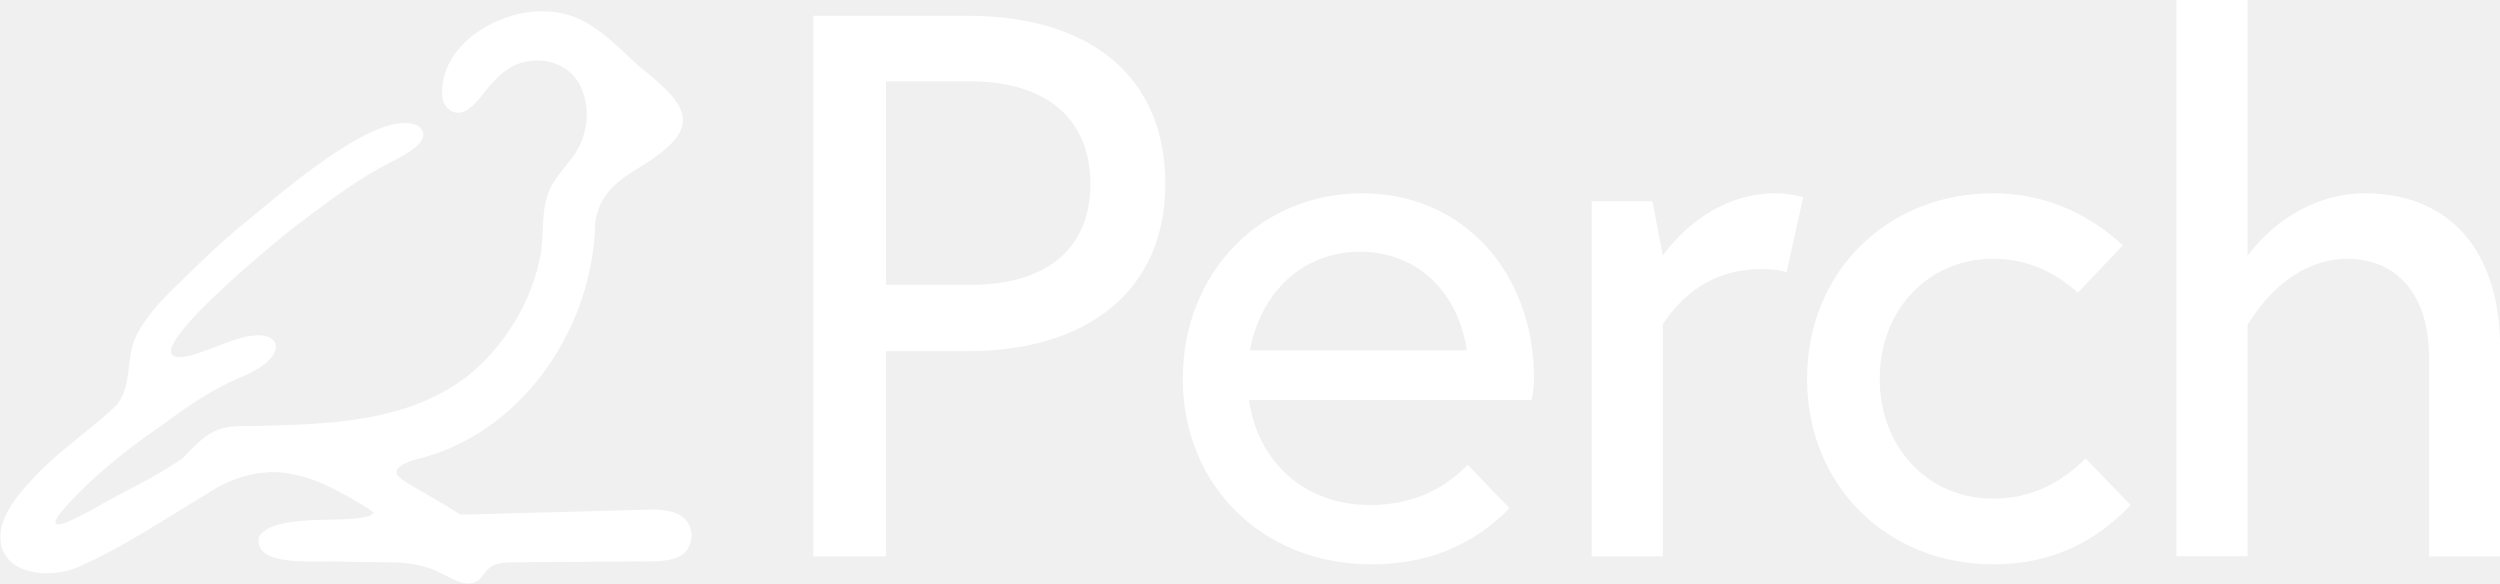
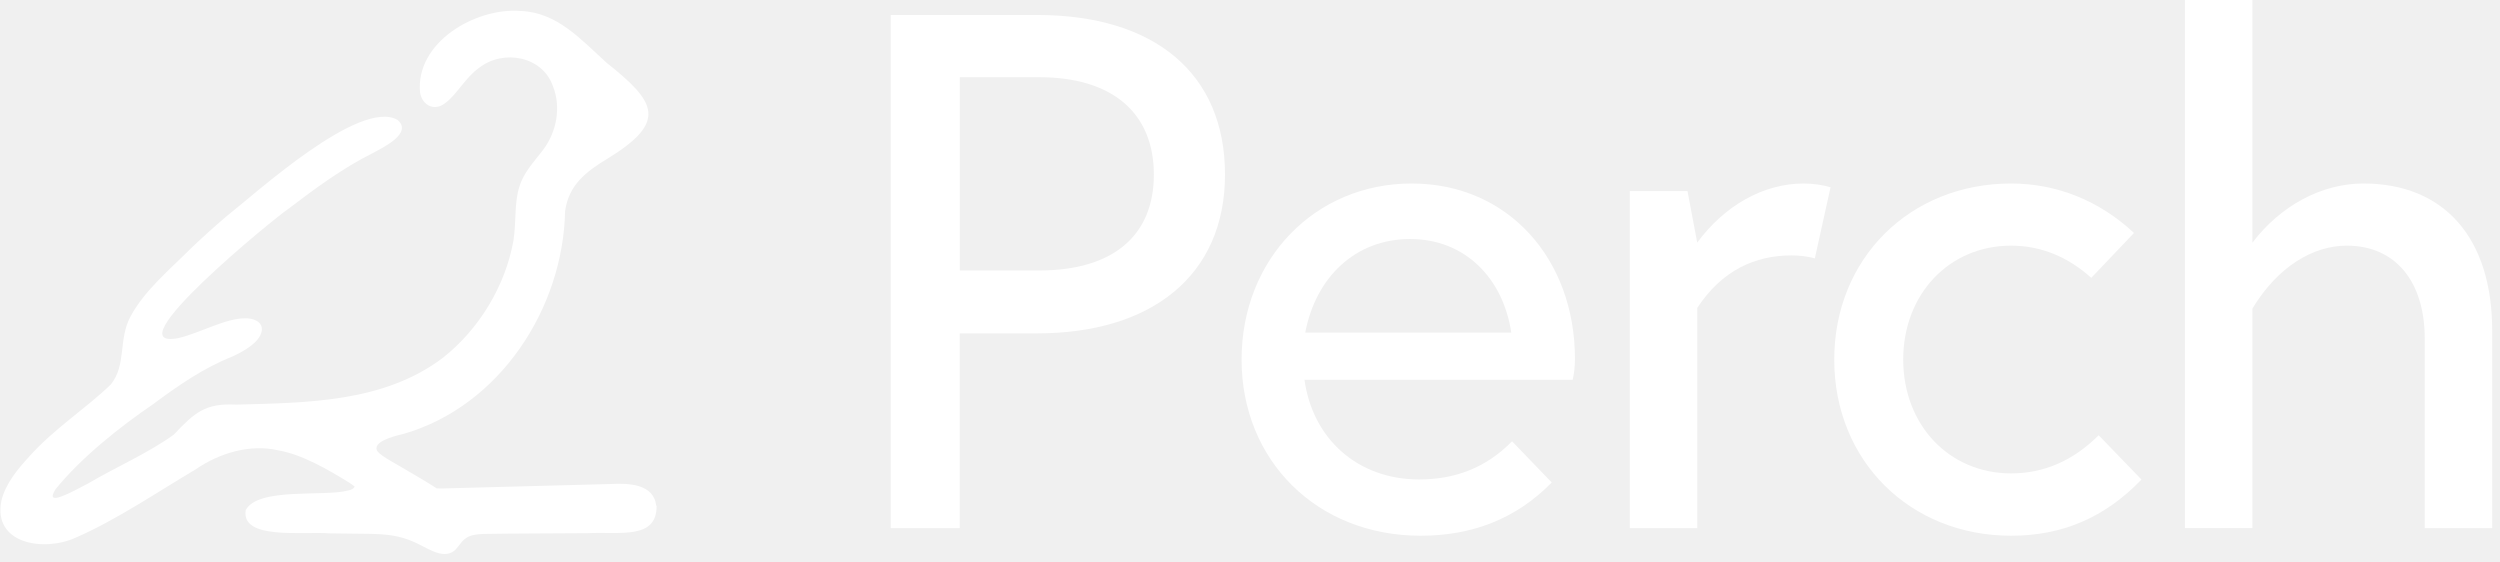
- <svg xmlns="http://www.w3.org/2000/svg" fill="#ffffff" id="Layer_2" viewBox="0 0 250.53 58.49">
-   <defs />
-   <g id="Layer_5">
-     <path class="cls-1" d="M81.51,1.58h15.42c12.42,0,19.85,6.17,19.85,16.84s-7.75,16.77-19.85,16.77h-8.15v20.56h-7.28V1.58ZM109.27,18.43c0-6.48-4.35-10.28-12.1-10.28h-8.38v20.4h8.38c7.75,0,12.1-3.64,12.1-10.12Z" />
-     <path class="cls-1" d="M153.72,37.88c0,.79-.08,1.5-.24,2.21h-28.31c.87,6.25,5.62,10.52,12.1,10.52,3.72,0,7.04-1.19,9.81-4.03l4.19,4.35c-3.8,3.88-8.46,5.62-13.84,5.62-10.99,0-18.9-7.99-18.9-18.59s7.75-18.59,17.95-18.59,17.24,7.99,17.24,18.51ZM125.25,35.11h21.75c-.87-5.77-4.9-9.88-10.68-9.88s-9.96,4.03-11.07,9.88Z" />
-     <path class="cls-1" d="M166.62,25.62c2.85-3.88,6.96-6.25,11.23-6.25,1.03,0,2.06.16,2.85.4l-1.66,7.51c-.79-.24-1.74-.32-2.45-.32-3.88,0-7.35,1.58-9.96,5.54v23.25h-7.12V20.17h6.09l1.03,5.46Z" />
-     <path class="cls-1" d="M209.01,45.95l4.51,4.67c-3.88,4.03-8.38,5.93-13.76,5.93-10.68,0-18.67-7.91-18.67-18.59s7.99-18.59,18.67-18.59c4.82,0,9.33,1.82,12.97,5.22l-4.51,4.74c-2.45-2.21-5.3-3.4-8.46-3.4-6.56,0-11.39,5.14-11.39,12.02s4.82,12.02,11.39,12.02c3.48,0,6.56-1.35,9.25-4.03Z" />
-     <path class="cls-1" d="M218.11,0h7.12v25.62c2.93-3.88,7.28-6.25,11.71-6.25,8.62,0,13.6,5.85,13.6,15.5v20.88h-7.12v-20.01c0-6.01-3.08-9.81-8.23-9.81-3.56,0-7.28,2.21-9.96,6.64v23.17h-7.12V0Z" />
-     <path class="cls-1" d="M69.27,53.39c-.26-2.32-2.92-2.4-4.78-2.3-4.23.11-13.26.35-17.4.46-.34.02-.68.02-1,0-.58-.39-1.6-1-3.36-2.03-2.28-1.32-3.03-1.72-2.99-2.24.06-.91,2.53-1.38,2.89-1.49,10.12-2.93,16.82-13.23,17.02-23.52.39-2.72,2.15-4.13,4.52-5.55,6.33-3.89,5.06-5.96-.11-10.07-2.75-2.48-5.23-5.34-9.09-5.49-4.79-.39-11.15,3.33-10.63,8.63.27,1.43,1.63,1.99,2.73,1.03,1.15-.85,2.08-2.67,3.53-3.68,2.53-1.96,6.67-1.22,7.77,1.97.89,2.24.36,4.84-1.02,6.68-.94,1.25-2.08,2.4-2.52,3.91-.55,1.62-.32,3.65-.63,5.68-.85,4.8-3.64,9.4-7.49,12.42-6.21,4.67-14.23,4.71-21.77,4.91-3.29-.17-4.38.83-6.6,3.17-2.77,2-6.08,3.4-9.03,5.15-1.67.87-4.74,2.61-3.43.59,2.72-3.35,6.86-6.63,10.26-8.94,2.68-1.99,5.27-3.8,8.42-5.06,1.14-.53,2.87-1.47,3.07-2.7.15-.98-.95-1.36-1.78-1.32-2.06,0-4.72,1.54-6.98,2.08-7.21,1.45,10.23-12.76,11.51-13.59,2.87-2.19,5.82-4.36,8.93-5.91,1.15-.62,4.31-2.14,2.64-3.53-4-2.25-14.93,7.74-18.04,10.18-1.3,1.11-2.5,2.19-3.73,3.36-2.24,2.25-4.89,4.42-6.4,7.21-1.31,2.42-.41,5.11-2.08,7.18-2.7,2.61-5.96,4.63-8.66,7.66-1.22,1.33-2.46,2.84-2.89,4.6-.94,4.6,4.5,5.42,7.8,3.93,4.27-1.84,8.92-4.99,12.74-7.25,2.46-1.69,5.71-2.67,8.65-1.99,2.52.43,5.25,2.01,7.53,3.42.21.13.4.27.57.42-.1.2-.33.35-.77.42-2.42.65-9.45-.37-10.73,2.05-.53,3.18,5.98,2.24,8.86,2.46,1.38.02,2.86.03,4.21.05,1.74.03,3.15.18,4.6.82,1.38.56,3.07,1.95,4.34.97.4-.35.65-.85,1.06-1.2.56-.5,1.31-.54,2.08-.58,2.61-.05,7.39-.05,10.99-.08,3.38-.16,7.23.68,7.23-2.84v-.07Z" />
-   </g>
+ <svg xmlns="http://www.w3.org/2000/svg" width="316" height="71" viewBox="0 0 316 71" fill="none">
+   <path d="M112.605 1.892H131.07C145.942 1.892 154.84 9.28 154.84 22.057C154.84 34.834 145.559 42.139 131.07 42.139H121.311V66.758H112.593V1.892H112.605ZM145.847 22.069C145.847 14.31 140.638 9.759 131.357 9.759H121.323V34.188H131.357C140.638 34.188 145.847 29.829 145.847 22.069Z" fill="white" />
+   <path d="M199.074 45.36C199.074 46.306 198.978 47.156 198.786 48.006H164.886C165.928 55.49 171.616 60.603 179.376 60.603C183.83 60.603 187.806 59.178 191.123 55.778L196.14 60.987C191.59 65.633 186.009 67.716 179.567 67.716C166.407 67.716 156.935 58.149 156.935 45.456C156.935 32.763 166.215 23.195 178.43 23.195C190.644 23.195 199.074 32.763 199.074 45.36ZM164.982 42.043H191.027C189.985 35.133 185.159 30.212 178.238 30.212C171.317 30.212 166.311 35.038 164.982 42.043Z" fill="white" />
+   <path d="M214.521 30.679C217.934 26.033 222.855 23.195 227.969 23.195C229.202 23.195 230.435 23.386 231.381 23.674L229.393 32.667C228.448 32.379 227.31 32.284 226.46 32.284C221.814 32.284 217.658 34.175 214.533 38.917V66.758H206.007V24.153H213.3L214.533 30.691L214.521 30.679Z" fill="white" />
+   <path d="M265.281 55.023L270.682 60.615C266.036 65.441 260.647 67.716 254.205 67.716C241.416 67.716 231.848 58.245 231.848 45.456C231.848 32.667 241.416 23.195 254.205 23.195C259.977 23.195 265.377 25.374 269.736 29.446L264.335 35.121C261.402 32.475 257.989 31.05 254.205 31.05C246.35 31.05 240.566 37.205 240.566 45.444C240.566 53.682 246.338 59.837 254.205 59.837C258.372 59.837 262.06 58.221 265.281 55.011V55.023Z" fill="white" />
+   <path d="M276.178 0H284.704V30.679C288.213 26.033 293.422 23.195 298.727 23.195C309.049 23.195 315.012 30.2 315.012 41.755V66.758H306.486V42.797C306.486 35.6 302.798 31.05 296.631 31.05C292.368 31.05 287.913 33.697 284.704 39.001V66.746H276.178V0Z" fill="white" />
+   <path d="M82.948 63.932C82.637 61.154 79.452 61.059 77.224 61.178C72.159 61.31 61.346 61.597 56.389 61.729C55.981 61.753 55.574 61.753 55.191 61.729C54.496 61.262 53.275 60.532 51.167 59.298C48.437 57.718 47.539 57.239 47.587 56.616C47.659 55.526 50.617 54.964 51.048 54.832C63.166 51.323 71.189 38.989 71.429 26.668C71.896 23.41 74.003 21.722 76.841 20.022C84.421 15.363 82.9 12.885 76.709 7.963C73.416 4.993 70.447 1.569 65.825 1.389C60.089 0.922 52.473 5.377 53.096 11.723C53.419 13.435 55.047 14.106 56.364 12.957C57.742 11.939 58.855 9.759 60.592 8.55C63.621 6.203 68.579 7.089 69.896 10.909C70.962 13.591 70.327 16.705 68.674 18.908C67.549 20.405 66.184 21.782 65.657 23.59C64.998 25.53 65.274 27.961 64.902 30.392C63.885 36.139 60.544 41.648 55.933 45.264C48.497 50.856 38.894 50.904 29.865 51.144C25.925 50.94 24.62 52.138 21.962 54.94C18.645 57.334 14.681 59.011 11.148 61.106C9.149 62.148 5.472 64.232 7.041 61.813C10.298 57.801 15.256 53.874 19.327 51.108C22.536 48.725 25.638 46.557 29.41 45.048C30.775 44.414 32.846 43.288 33.086 41.815C33.266 40.642 31.948 40.187 30.954 40.235C28.488 40.235 25.302 42.079 22.596 42.725C13.962 44.462 34.846 27.446 36.379 26.452C39.816 23.829 43.348 21.231 47.072 19.375C48.449 18.633 52.233 16.812 50.233 15.148C45.444 12.454 32.355 24.416 28.631 27.338C27.075 28.667 25.638 29.96 24.165 31.361C21.483 34.056 18.309 36.654 16.501 39.995C14.932 42.893 16.01 46.114 14.01 48.593C10.777 51.718 6.873 54.137 3.64 57.766C2.179 59.358 0.695 61.166 0.18 63.274C-0.946 68.782 5.568 69.764 9.52 67.98C14.633 65.777 20.201 62.005 24.776 59.298C27.721 57.275 31.613 56.101 35.133 56.915C38.151 57.43 41.42 59.322 44.15 61.011C44.402 61.166 44.629 61.334 44.833 61.514C44.713 61.753 44.438 61.933 43.911 62.017C41.013 62.795 32.595 61.574 31.062 64.471C30.427 68.279 38.223 67.154 41.672 67.417C43.324 67.441 45.096 67.453 46.713 67.477C48.797 67.513 50.485 67.692 52.221 68.459C53.874 69.129 55.898 70.794 57.418 69.62C57.897 69.201 58.197 68.603 58.688 68.183C59.358 67.585 60.256 67.537 61.178 67.489C64.304 67.429 70.028 67.429 74.338 67.393C78.386 67.201 82.996 68.207 82.996 63.992V63.908L82.948 63.932Z" fill="white" />
</svg>
